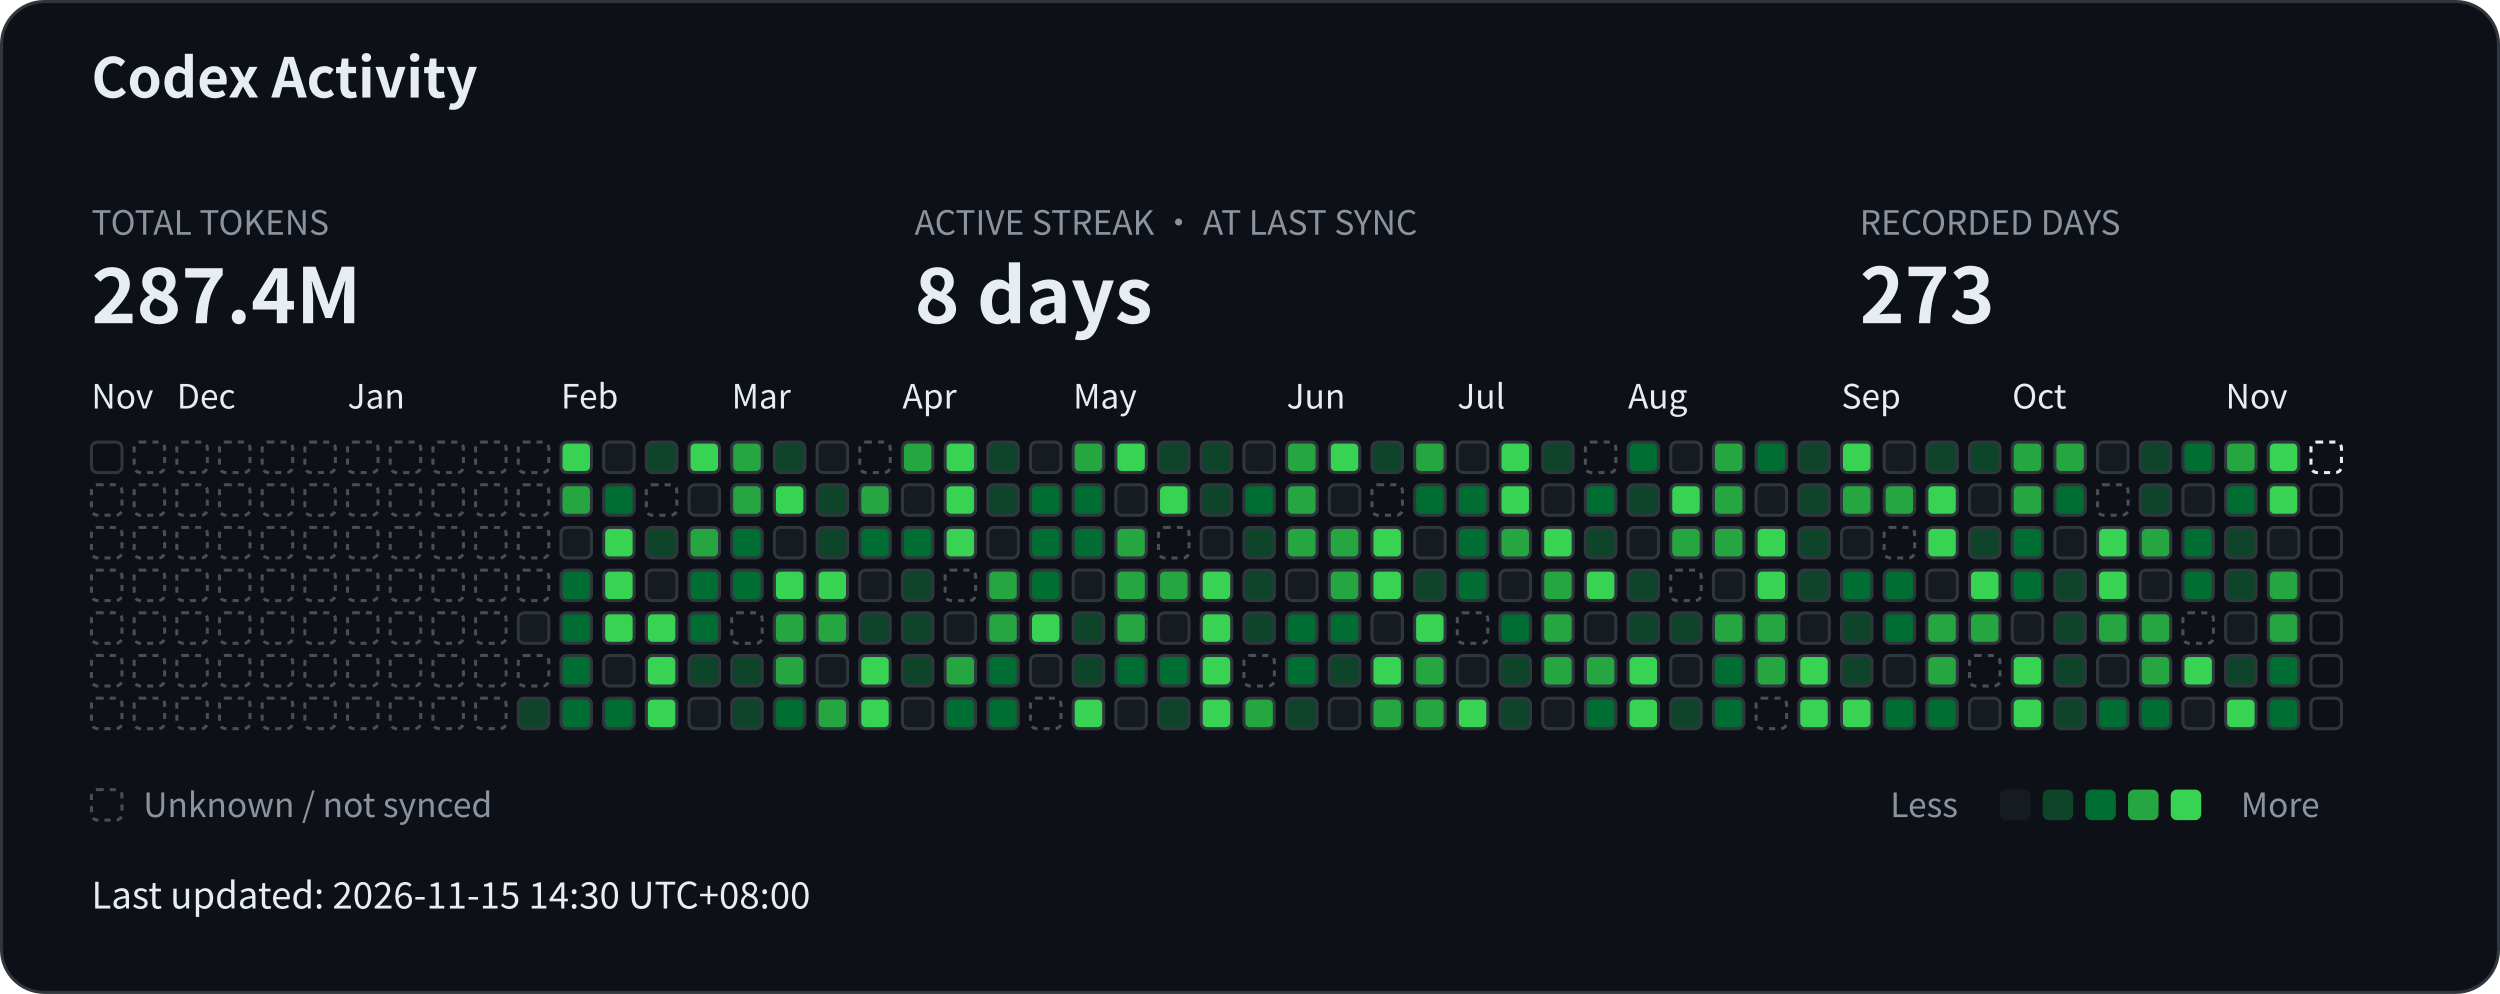
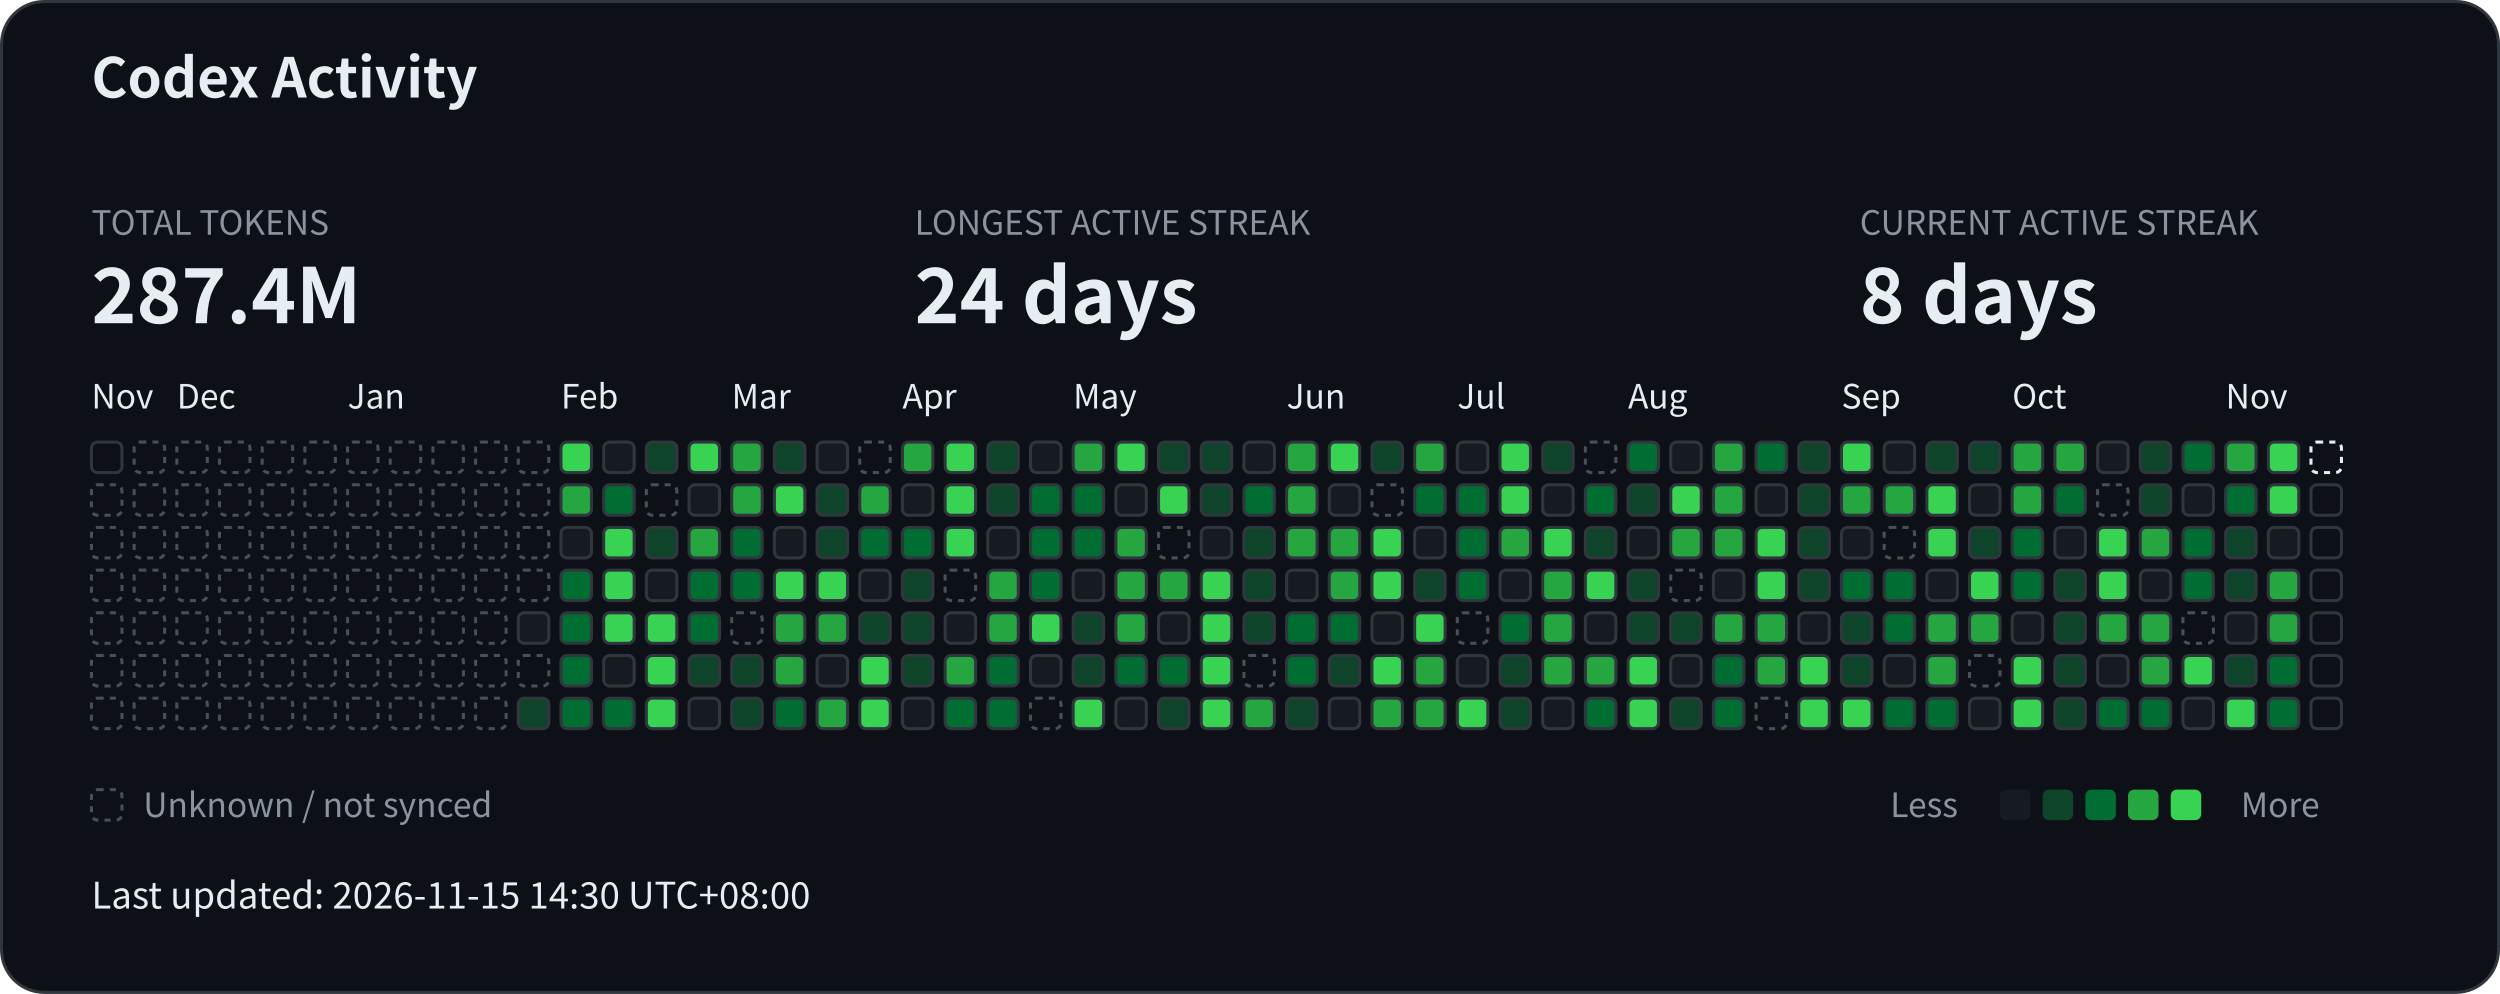
<svg xmlns="http://www.w3.org/2000/svg" width="820" height="326" viewBox="0 0 820 326" xml:lang="en" role="img" aria-labelledby="title description">
  <rect x="0.5" y="0.5" width="819" height="325" rx="14" fill="#0d1117" stroke="#30363d" />
  <style>text{font-family:-apple-system,BlinkMacSystemFont,Segoe UI,Microsoft YaHei,PingFang SC,Noto Sans CJK SC,sans-serif;fill:#e6edf3}.muted{fill:#8b949e;font-size:11px}.metric{font-size:25px;font-weight:600}.label{font-size:11px;fill:#8b949e}</style>
  <text x="30" y="32" font-size="18" font-weight="600">Codex Activity</text>
  <text x="30" y="77" class="label">TOTAL TOKENS</text>
  <text x="30" y="106" class="metric">287.4M</text>
-   <text x="300" y="77" class="label">ACTIVE STREAK · AT LAST SYNC</text>
-   <text x="300" y="106" class="metric">8 days</text>
-   <text x="610" y="77" class="label">RECORDED DAYS</text>
-   <text x="610" y="106" class="metric">273</text>
+   <text x="300" y="77" class="label">LONGEST ACTIVE STREAK</text>
+   <text x="300" y="106" class="metric">24 days</text>
+   <text x="610" y="77" class="label">CURRENT ACTIVE STREAK</text>
+   <text x="610" y="106" class="metric">8 days</text>
  <g class="muted">
    <text x="30" y="134">Nov</text>
    <text x="58" y="134">Dec</text>
    <text x="114" y="134">Jan</text>
    <text x="184" y="134">Feb</text>
    <text x="240" y="134">Mar</text>
    <text x="296" y="134">Apr</text>
    <text x="352" y="134">May</text>
    <text x="422" y="134">Jun</text>
    <text x="478" y="134">Jul</text>
    <text x="534" y="134">Aug</text>
    <text x="604" y="134">Sep</text>
    <text x="660" y="134">Oct</text>
    <text x="730" y="134">Nov</text>
  </g>
  <rect x="30" y="145" width="10" height="10" rx="2" fill="#0d1117" stroke="#30363d" />
  <rect x="30" y="159" width="10" height="10" rx="2" fill="#0d1117" stroke="#484f58" stroke-dasharray="2 2" />
  <rect x="30" y="173" width="10" height="10" rx="2" fill="#0d1117" stroke="#484f58" stroke-dasharray="2 2" />
  <rect x="30" y="187" width="10" height="10" rx="2" fill="#0d1117" stroke="#484f58" stroke-dasharray="2 2" />
  <rect x="30" y="201" width="10" height="10" rx="2" fill="#0d1117" stroke="#484f58" stroke-dasharray="2 2" />
  <rect x="30" y="215" width="10" height="10" rx="2" fill="#0d1117" stroke="#484f58" stroke-dasharray="2 2" />
  <rect x="30" y="229" width="10" height="10" rx="2" fill="#0d1117" stroke="#484f58" stroke-dasharray="2 2" />
  <rect x="44" y="145" width="10" height="10" rx="2" fill="#0d1117" stroke="#484f58" stroke-dasharray="2 2" />
  <rect x="44" y="159" width="10" height="10" rx="2" fill="#0d1117" stroke="#484f58" stroke-dasharray="2 2" />
  <rect x="44" y="173" width="10" height="10" rx="2" fill="#0d1117" stroke="#484f58" stroke-dasharray="2 2" />
  <rect x="44" y="187" width="10" height="10" rx="2" fill="#0d1117" stroke="#484f58" stroke-dasharray="2 2" />
  <rect x="44" y="201" width="10" height="10" rx="2" fill="#0d1117" stroke="#484f58" stroke-dasharray="2 2" />
  <rect x="44" y="215" width="10" height="10" rx="2" fill="#0d1117" stroke="#484f58" stroke-dasharray="2 2" />
  <rect x="44" y="229" width="10" height="10" rx="2" fill="#0d1117" stroke="#484f58" stroke-dasharray="2 2" />
  <rect x="58" y="145" width="10" height="10" rx="2" fill="#0d1117" stroke="#484f58" stroke-dasharray="2 2" />
  <rect x="58" y="159" width="10" height="10" rx="2" fill="#0d1117" stroke="#484f58" stroke-dasharray="2 2" />
  <rect x="58" y="173" width="10" height="10" rx="2" fill="#0d1117" stroke="#484f58" stroke-dasharray="2 2" />
  <rect x="58" y="187" width="10" height="10" rx="2" fill="#0d1117" stroke="#484f58" stroke-dasharray="2 2" />
  <rect x="58" y="201" width="10" height="10" rx="2" fill="#0d1117" stroke="#484f58" stroke-dasharray="2 2" />
  <rect x="58" y="215" width="10" height="10" rx="2" fill="#0d1117" stroke="#484f58" stroke-dasharray="2 2" />
  <rect x="58" y="229" width="10" height="10" rx="2" fill="#0d1117" stroke="#484f58" stroke-dasharray="2 2" />
  <rect x="72" y="145" width="10" height="10" rx="2" fill="#0d1117" stroke="#484f58" stroke-dasharray="2 2" />
  <rect x="72" y="159" width="10" height="10" rx="2" fill="#0d1117" stroke="#484f58" stroke-dasharray="2 2" />
  <rect x="72" y="173" width="10" height="10" rx="2" fill="#0d1117" stroke="#484f58" stroke-dasharray="2 2" />
  <rect x="72" y="187" width="10" height="10" rx="2" fill="#0d1117" stroke="#484f58" stroke-dasharray="2 2" />
  <rect x="72" y="201" width="10" height="10" rx="2" fill="#0d1117" stroke="#484f58" stroke-dasharray="2 2" />
  <rect x="72" y="215" width="10" height="10" rx="2" fill="#0d1117" stroke="#484f58" stroke-dasharray="2 2" />
  <rect x="72" y="229" width="10" height="10" rx="2" fill="#0d1117" stroke="#484f58" stroke-dasharray="2 2" />
  <rect x="86" y="145" width="10" height="10" rx="2" fill="#0d1117" stroke="#484f58" stroke-dasharray="2 2" />
  <rect x="86" y="159" width="10" height="10" rx="2" fill="#0d1117" stroke="#484f58" stroke-dasharray="2 2" />
  <rect x="86" y="173" width="10" height="10" rx="2" fill="#0d1117" stroke="#484f58" stroke-dasharray="2 2" />
  <rect x="86" y="187" width="10" height="10" rx="2" fill="#0d1117" stroke="#484f58" stroke-dasharray="2 2" />
  <rect x="86" y="201" width="10" height="10" rx="2" fill="#0d1117" stroke="#484f58" stroke-dasharray="2 2" />
  <rect x="86" y="215" width="10" height="10" rx="2" fill="#0d1117" stroke="#484f58" stroke-dasharray="2 2" />
  <rect x="86" y="229" width="10" height="10" rx="2" fill="#0d1117" stroke="#484f58" stroke-dasharray="2 2" />
  <rect x="100" y="145" width="10" height="10" rx="2" fill="#0d1117" stroke="#484f58" stroke-dasharray="2 2" />
  <rect x="100" y="159" width="10" height="10" rx="2" fill="#0d1117" stroke="#484f58" stroke-dasharray="2 2" />
  <rect x="100" y="173" width="10" height="10" rx="2" fill="#0d1117" stroke="#484f58" stroke-dasharray="2 2" />
  <rect x="100" y="187" width="10" height="10" rx="2" fill="#0d1117" stroke="#484f58" stroke-dasharray="2 2" />
  <rect x="100" y="201" width="10" height="10" rx="2" fill="#0d1117" stroke="#484f58" stroke-dasharray="2 2" />
  <rect x="100" y="215" width="10" height="10" rx="2" fill="#0d1117" stroke="#484f58" stroke-dasharray="2 2" />
  <rect x="100" y="229" width="10" height="10" rx="2" fill="#0d1117" stroke="#484f58" stroke-dasharray="2 2" />
  <rect x="114" y="145" width="10" height="10" rx="2" fill="#0d1117" stroke="#484f58" stroke-dasharray="2 2" />
  <rect x="114" y="159" width="10" height="10" rx="2" fill="#0d1117" stroke="#484f58" stroke-dasharray="2 2" />
  <rect x="114" y="173" width="10" height="10" rx="2" fill="#0d1117" stroke="#484f58" stroke-dasharray="2 2" />
  <rect x="114" y="187" width="10" height="10" rx="2" fill="#0d1117" stroke="#484f58" stroke-dasharray="2 2" />
  <rect x="114" y="201" width="10" height="10" rx="2" fill="#0d1117" stroke="#484f58" stroke-dasharray="2 2" />
  <rect x="114" y="215" width="10" height="10" rx="2" fill="#0d1117" stroke="#484f58" stroke-dasharray="2 2" />
  <rect x="114" y="229" width="10" height="10" rx="2" fill="#0d1117" stroke="#484f58" stroke-dasharray="2 2" />
  <rect x="128" y="145" width="10" height="10" rx="2" fill="#0d1117" stroke="#484f58" stroke-dasharray="2 2" />
  <rect x="128" y="159" width="10" height="10" rx="2" fill="#0d1117" stroke="#484f58" stroke-dasharray="2 2" />
  <rect x="128" y="173" width="10" height="10" rx="2" fill="#0d1117" stroke="#484f58" stroke-dasharray="2 2" />
  <rect x="128" y="187" width="10" height="10" rx="2" fill="#0d1117" stroke="#484f58" stroke-dasharray="2 2" />
  <rect x="128" y="201" width="10" height="10" rx="2" fill="#0d1117" stroke="#484f58" stroke-dasharray="2 2" />
  <rect x="128" y="215" width="10" height="10" rx="2" fill="#0d1117" stroke="#484f58" stroke-dasharray="2 2" />
  <rect x="128" y="229" width="10" height="10" rx="2" fill="#0d1117" stroke="#484f58" stroke-dasharray="2 2" />
  <rect x="142" y="145" width="10" height="10" rx="2" fill="#0d1117" stroke="#484f58" stroke-dasharray="2 2" />
  <rect x="142" y="159" width="10" height="10" rx="2" fill="#0d1117" stroke="#484f58" stroke-dasharray="2 2" />
  <rect x="142" y="173" width="10" height="10" rx="2" fill="#0d1117" stroke="#484f58" stroke-dasharray="2 2" />
  <rect x="142" y="187" width="10" height="10" rx="2" fill="#0d1117" stroke="#484f58" stroke-dasharray="2 2" />
  <rect x="142" y="201" width="10" height="10" rx="2" fill="#0d1117" stroke="#484f58" stroke-dasharray="2 2" />
  <rect x="142" y="215" width="10" height="10" rx="2" fill="#0d1117" stroke="#484f58" stroke-dasharray="2 2" />
  <rect x="142" y="229" width="10" height="10" rx="2" fill="#0d1117" stroke="#484f58" stroke-dasharray="2 2" />
  <rect x="156" y="145" width="10" height="10" rx="2" fill="#0d1117" stroke="#484f58" stroke-dasharray="2 2" />
  <rect x="156" y="159" width="10" height="10" rx="2" fill="#0d1117" stroke="#484f58" stroke-dasharray="2 2" />
  <rect x="156" y="173" width="10" height="10" rx="2" fill="#0d1117" stroke="#484f58" stroke-dasharray="2 2" />
  <rect x="156" y="187" width="10" height="10" rx="2" fill="#0d1117" stroke="#484f58" stroke-dasharray="2 2" />
  <rect x="156" y="201" width="10" height="10" rx="2" fill="#0d1117" stroke="#484f58" stroke-dasharray="2 2" />
  <rect x="156" y="215" width="10" height="10" rx="2" fill="#0d1117" stroke="#484f58" stroke-dasharray="2 2" />
  <rect x="156" y="229" width="10" height="10" rx="2" fill="#0d1117" stroke="#484f58" stroke-dasharray="2 2" />
  <rect x="170" y="145" width="10" height="10" rx="2" fill="#0d1117" stroke="#484f58" stroke-dasharray="2 2" />
  <rect x="170" y="159" width="10" height="10" rx="2" fill="#0d1117" stroke="#484f58" stroke-dasharray="2 2" />
  <rect x="170" y="173" width="10" height="10" rx="2" fill="#0d1117" stroke="#484f58" stroke-dasharray="2 2" />
  <rect x="170" y="187" width="10" height="10" rx="2" fill="#0d1117" stroke="#484f58" stroke-dasharray="2 2" />
  <rect x="170" y="201" width="10" height="10" rx="2" fill="#161b22" stroke="#30363d" />
  <rect x="170" y="215" width="10" height="10" rx="2" fill="#0d1117" stroke="#484f58" stroke-dasharray="2 2" />
  <rect x="170" y="229" width="10" height="10" rx="2" fill="#0e4429" stroke="#30363d" />
  <rect x="184" y="145" width="10" height="10" rx="2" fill="#39d353" stroke="#30363d" />
  <rect x="184" y="159" width="10" height="10" rx="2" fill="#26a641" stroke="#30363d" />
  <rect x="184" y="173" width="10" height="10" rx="2" fill="#161b22" stroke="#30363d" />
  <rect x="184" y="187" width="10" height="10" rx="2" fill="#006d32" stroke="#30363d" />
  <rect x="184" y="201" width="10" height="10" rx="2" fill="#006d32" stroke="#30363d" />
  <rect x="184" y="215" width="10" height="10" rx="2" fill="#006d32" stroke="#30363d" />
  <rect x="184" y="229" width="10" height="10" rx="2" fill="#006d32" stroke="#30363d" />
  <rect x="198" y="145" width="10" height="10" rx="2" fill="#161b22" stroke="#30363d" />
  <rect x="198" y="159" width="10" height="10" rx="2" fill="#006d32" stroke="#30363d" />
  <rect x="198" y="173" width="10" height="10" rx="2" fill="#39d353" stroke="#30363d" />
  <rect x="198" y="187" width="10" height="10" rx="2" fill="#39d353" stroke="#30363d" />
  <rect x="198" y="201" width="10" height="10" rx="2" fill="#39d353" stroke="#30363d" />
  <rect x="198" y="215" width="10" height="10" rx="2" fill="#161b22" stroke="#30363d" />
  <rect x="198" y="229" width="10" height="10" rx="2" fill="#006d32" stroke="#30363d" />
  <rect x="212" y="145" width="10" height="10" rx="2" fill="#0e4429" stroke="#30363d" />
  <rect x="212" y="159" width="10" height="10" rx="2" fill="#0d1117" stroke="#484f58" stroke-dasharray="2 2" />
  <rect x="212" y="173" width="10" height="10" rx="2" fill="#0e4429" stroke="#30363d" />
  <rect x="212" y="187" width="10" height="10" rx="2" fill="#161b22" stroke="#30363d" />
  <rect x="212" y="201" width="10" height="10" rx="2" fill="#39d353" stroke="#30363d" />
  <rect x="212" y="215" width="10" height="10" rx="2" fill="#39d353" stroke="#30363d" />
  <rect x="212" y="229" width="10" height="10" rx="2" fill="#39d353" stroke="#30363d" />
  <rect x="226" y="145" width="10" height="10" rx="2" fill="#39d353" stroke="#30363d" />
  <rect x="226" y="159" width="10" height="10" rx="2" fill="#161b22" stroke="#30363d" />
  <rect x="226" y="173" width="10" height="10" rx="2" fill="#26a641" stroke="#30363d" />
  <rect x="226" y="187" width="10" height="10" rx="2" fill="#006d32" stroke="#30363d" />
  <rect x="226" y="201" width="10" height="10" rx="2" fill="#006d32" stroke="#30363d" />
  <rect x="226" y="215" width="10" height="10" rx="2" fill="#0e4429" stroke="#30363d" />
  <rect x="226" y="229" width="10" height="10" rx="2" fill="#161b22" stroke="#30363d" />
  <rect x="240" y="145" width="10" height="10" rx="2" fill="#26a641" stroke="#30363d" />
  <rect x="240" y="159" width="10" height="10" rx="2" fill="#26a641" stroke="#30363d" />
  <rect x="240" y="173" width="10" height="10" rx="2" fill="#006d32" stroke="#30363d" />
  <rect x="240" y="187" width="10" height="10" rx="2" fill="#006d32" stroke="#30363d" />
  <rect x="240" y="201" width="10" height="10" rx="2" fill="#0d1117" stroke="#484f58" stroke-dasharray="2 2" />
  <rect x="240" y="215" width="10" height="10" rx="2" fill="#0e4429" stroke="#30363d" />
  <rect x="240" y="229" width="10" height="10" rx="2" fill="#0e4429" stroke="#30363d" />
  <rect x="254" y="145" width="10" height="10" rx="2" fill="#0e4429" stroke="#30363d" />
  <rect x="254" y="159" width="10" height="10" rx="2" fill="#39d353" stroke="#30363d" />
  <rect x="254" y="173" width="10" height="10" rx="2" fill="#161b22" stroke="#30363d" />
  <rect x="254" y="187" width="10" height="10" rx="2" fill="#39d353" stroke="#30363d" />
  <rect x="254" y="201" width="10" height="10" rx="2" fill="#26a641" stroke="#30363d" />
  <rect x="254" y="215" width="10" height="10" rx="2" fill="#26a641" stroke="#30363d" />
  <rect x="254" y="229" width="10" height="10" rx="2" fill="#006d32" stroke="#30363d" />
  <rect x="268" y="145" width="10" height="10" rx="2" fill="#161b22" stroke="#30363d" />
  <rect x="268" y="159" width="10" height="10" rx="2" fill="#0e4429" stroke="#30363d" />
  <rect x="268" y="173" width="10" height="10" rx="2" fill="#0e4429" stroke="#30363d" />
  <rect x="268" y="187" width="10" height="10" rx="2" fill="#39d353" stroke="#30363d" />
  <rect x="268" y="201" width="10" height="10" rx="2" fill="#26a641" stroke="#30363d" />
  <rect x="268" y="215" width="10" height="10" rx="2" fill="#161b22" stroke="#30363d" />
  <rect x="268" y="229" width="10" height="10" rx="2" fill="#26a641" stroke="#30363d" />
  <rect x="282" y="145" width="10" height="10" rx="2" fill="#0d1117" stroke="#484f58" stroke-dasharray="2 2" />
  <rect x="282" y="159" width="10" height="10" rx="2" fill="#26a641" stroke="#30363d" />
  <rect x="282" y="173" width="10" height="10" rx="2" fill="#006d32" stroke="#30363d" />
  <rect x="282" y="187" width="10" height="10" rx="2" fill="#161b22" stroke="#30363d" />
  <rect x="282" y="201" width="10" height="10" rx="2" fill="#0e4429" stroke="#30363d" />
  <rect x="282" y="215" width="10" height="10" rx="2" fill="#39d353" stroke="#30363d" />
  <rect x="282" y="229" width="10" height="10" rx="2" fill="#39d353" stroke="#30363d" />
  <rect x="296" y="145" width="10" height="10" rx="2" fill="#26a641" stroke="#30363d" />
  <rect x="296" y="159" width="10" height="10" rx="2" fill="#161b22" stroke="#30363d" />
  <rect x="296" y="173" width="10" height="10" rx="2" fill="#006d32" stroke="#30363d" />
  <rect x="296" y="187" width="10" height="10" rx="2" fill="#0e4429" stroke="#30363d" />
  <rect x="296" y="201" width="10" height="10" rx="2" fill="#0e4429" stroke="#30363d" />
  <rect x="296" y="215" width="10" height="10" rx="2" fill="#0e4429" stroke="#30363d" />
  <rect x="296" y="229" width="10" height="10" rx="2" fill="#161b22" stroke="#30363d" />
  <rect x="310" y="145" width="10" height="10" rx="2" fill="#39d353" stroke="#30363d" />
  <rect x="310" y="159" width="10" height="10" rx="2" fill="#39d353" stroke="#30363d" />
  <rect x="310" y="173" width="10" height="10" rx="2" fill="#39d353" stroke="#30363d" />
  <rect x="310" y="187" width="10" height="10" rx="2" fill="#0d1117" stroke="#484f58" stroke-dasharray="2 2" />
  <rect x="310" y="201" width="10" height="10" rx="2" fill="#161b22" stroke="#30363d" />
  <rect x="310" y="215" width="10" height="10" rx="2" fill="#26a641" stroke="#30363d" />
  <rect x="310" y="229" width="10" height="10" rx="2" fill="#006d32" stroke="#30363d" />
  <rect x="324" y="145" width="10" height="10" rx="2" fill="#0e4429" stroke="#30363d" />
  <rect x="324" y="159" width="10" height="10" rx="2" fill="#0e4429" stroke="#30363d" />
  <rect x="324" y="173" width="10" height="10" rx="2" fill="#161b22" stroke="#30363d" />
  <rect x="324" y="187" width="10" height="10" rx="2" fill="#26a641" stroke="#30363d" />
  <rect x="324" y="201" width="10" height="10" rx="2" fill="#26a641" stroke="#30363d" />
  <rect x="324" y="215" width="10" height="10" rx="2" fill="#006d32" stroke="#30363d" />
  <rect x="324" y="229" width="10" height="10" rx="2" fill="#006d32" stroke="#30363d" />
  <rect x="338" y="145" width="10" height="10" rx="2" fill="#161b22" stroke="#30363d" />
  <rect x="338" y="159" width="10" height="10" rx="2" fill="#006d32" stroke="#30363d" />
  <rect x="338" y="173" width="10" height="10" rx="2" fill="#006d32" stroke="#30363d" />
  <rect x="338" y="187" width="10" height="10" rx="2" fill="#006d32" stroke="#30363d" />
  <rect x="338" y="201" width="10" height="10" rx="2" fill="#39d353" stroke="#30363d" />
  <rect x="338" y="215" width="10" height="10" rx="2" fill="#161b22" stroke="#30363d" />
  <rect x="338" y="229" width="10" height="10" rx="2" fill="#0d1117" stroke="#484f58" stroke-dasharray="2 2" />
  <rect x="352" y="145" width="10" height="10" rx="2" fill="#26a641" stroke="#30363d" />
  <rect x="352" y="159" width="10" height="10" rx="2" fill="#006d32" stroke="#30363d" />
  <rect x="352" y="173" width="10" height="10" rx="2" fill="#006d32" stroke="#30363d" />
  <rect x="352" y="187" width="10" height="10" rx="2" fill="#161b22" stroke="#30363d" />
  <rect x="352" y="201" width="10" height="10" rx="2" fill="#0e4429" stroke="#30363d" />
  <rect x="352" y="215" width="10" height="10" rx="2" fill="#0e4429" stroke="#30363d" />
  <rect x="352" y="229" width="10" height="10" rx="2" fill="#39d353" stroke="#30363d" />
  <rect x="366" y="145" width="10" height="10" rx="2" fill="#39d353" stroke="#30363d" />
  <rect x="366" y="159" width="10" height="10" rx="2" fill="#161b22" stroke="#30363d" />
  <rect x="366" y="173" width="10" height="10" rx="2" fill="#26a641" stroke="#30363d" />
  <rect x="366" y="187" width="10" height="10" rx="2" fill="#26a641" stroke="#30363d" />
  <rect x="366" y="201" width="10" height="10" rx="2" fill="#26a641" stroke="#30363d" />
  <rect x="366" y="215" width="10" height="10" rx="2" fill="#006d32" stroke="#30363d" />
  <rect x="366" y="229" width="10" height="10" rx="2" fill="#161b22" stroke="#30363d" />
  <rect x="380" y="145" width="10" height="10" rx="2" fill="#0e4429" stroke="#30363d" />
  <rect x="380" y="159" width="10" height="10" rx="2" fill="#39d353" stroke="#30363d" />
  <rect x="380" y="173" width="10" height="10" rx="2" fill="#0d1117" stroke="#484f58" stroke-dasharray="2 2" />
  <rect x="380" y="187" width="10" height="10" rx="2" fill="#26a641" stroke="#30363d" />
  <rect x="380" y="201" width="10" height="10" rx="2" fill="#161b22" stroke="#30363d" />
  <rect x="380" y="215" width="10" height="10" rx="2" fill="#006d32" stroke="#30363d" />
  <rect x="380" y="229" width="10" height="10" rx="2" fill="#0e4429" stroke="#30363d" />
  <rect x="394" y="145" width="10" height="10" rx="2" fill="#0e4429" stroke="#30363d" />
  <rect x="394" y="159" width="10" height="10" rx="2" fill="#0e4429" stroke="#30363d" />
  <rect x="394" y="173" width="10" height="10" rx="2" fill="#161b22" stroke="#30363d" />
  <rect x="394" y="187" width="10" height="10" rx="2" fill="#39d353" stroke="#30363d" />
  <rect x="394" y="201" width="10" height="10" rx="2" fill="#39d353" stroke="#30363d" />
  <rect x="394" y="215" width="10" height="10" rx="2" fill="#39d353" stroke="#30363d" />
  <rect x="394" y="229" width="10" height="10" rx="2" fill="#39d353" stroke="#30363d" />
  <rect x="408" y="145" width="10" height="10" rx="2" fill="#161b22" stroke="#30363d" />
  <rect x="408" y="159" width="10" height="10" rx="2" fill="#006d32" stroke="#30363d" />
  <rect x="408" y="173" width="10" height="10" rx="2" fill="#0e4429" stroke="#30363d" />
  <rect x="408" y="187" width="10" height="10" rx="2" fill="#0e4429" stroke="#30363d" />
  <rect x="408" y="201" width="10" height="10" rx="2" fill="#0e4429" stroke="#30363d" />
  <rect x="408" y="215" width="10" height="10" rx="2" fill="#0d1117" stroke="#484f58" stroke-dasharray="2 2" />
  <rect x="408" y="229" width="10" height="10" rx="2" fill="#26a641" stroke="#30363d" />
  <rect x="422" y="145" width="10" height="10" rx="2" fill="#26a641" stroke="#30363d" />
  <rect x="422" y="159" width="10" height="10" rx="2" fill="#26a641" stroke="#30363d" />
  <rect x="422" y="173" width="10" height="10" rx="2" fill="#26a641" stroke="#30363d" />
  <rect x="422" y="187" width="10" height="10" rx="2" fill="#161b22" stroke="#30363d" />
  <rect x="422" y="201" width="10" height="10" rx="2" fill="#006d32" stroke="#30363d" />
  <rect x="422" y="215" width="10" height="10" rx="2" fill="#006d32" stroke="#30363d" />
  <rect x="422" y="229" width="10" height="10" rx="2" fill="#0e4429" stroke="#30363d" />
  <rect x="436" y="145" width="10" height="10" rx="2" fill="#39d353" stroke="#30363d" />
  <rect x="436" y="159" width="10" height="10" rx="2" fill="#161b22" stroke="#30363d" />
  <rect x="436" y="173" width="10" height="10" rx="2" fill="#26a641" stroke="#30363d" />
  <rect x="436" y="187" width="10" height="10" rx="2" fill="#26a641" stroke="#30363d" />
  <rect x="436" y="201" width="10" height="10" rx="2" fill="#006d32" stroke="#30363d" />
  <rect x="436" y="215" width="10" height="10" rx="2" fill="#0e4429" stroke="#30363d" />
  <rect x="436" y="229" width="10" height="10" rx="2" fill="#161b22" stroke="#30363d" />
  <rect x="450" y="145" width="10" height="10" rx="2" fill="#0e4429" stroke="#30363d" />
  <rect x="450" y="159" width="10" height="10" rx="2" fill="#0d1117" stroke="#484f58" stroke-dasharray="2 2" />
  <rect x="450" y="173" width="10" height="10" rx="2" fill="#39d353" stroke="#30363d" />
  <rect x="450" y="187" width="10" height="10" rx="2" fill="#39d353" stroke="#30363d" />
  <rect x="450" y="201" width="10" height="10" rx="2" fill="#161b22" stroke="#30363d" />
  <rect x="450" y="215" width="10" height="10" rx="2" fill="#39d353" stroke="#30363d" />
  <rect x="450" y="229" width="10" height="10" rx="2" fill="#26a641" stroke="#30363d" />
  <rect x="464" y="145" width="10" height="10" rx="2" fill="#26a641" stroke="#30363d" />
  <rect x="464" y="159" width="10" height="10" rx="2" fill="#006d32" stroke="#30363d" />
  <rect x="464" y="173" width="10" height="10" rx="2" fill="#161b22" stroke="#30363d" />
  <rect x="464" y="187" width="10" height="10" rx="2" fill="#0e4429" stroke="#30363d" />
  <rect x="464" y="201" width="10" height="10" rx="2" fill="#39d353" stroke="#30363d" />
  <rect x="464" y="215" width="10" height="10" rx="2" fill="#26a641" stroke="#30363d" />
  <rect x="464" y="229" width="10" height="10" rx="2" fill="#26a641" stroke="#30363d" />
  <rect x="478" y="145" width="10" height="10" rx="2" fill="#161b22" stroke="#30363d" />
  <rect x="478" y="159" width="10" height="10" rx="2" fill="#006d32" stroke="#30363d" />
  <rect x="478" y="173" width="10" height="10" rx="2" fill="#006d32" stroke="#30363d" />
  <rect x="478" y="187" width="10" height="10" rx="2" fill="#006d32" stroke="#30363d" />
  <rect x="478" y="201" width="10" height="10" rx="2" fill="#0d1117" stroke="#484f58" stroke-dasharray="2 2" />
  <rect x="478" y="215" width="10" height="10" rx="2" fill="#161b22" stroke="#30363d" />
  <rect x="478" y="229" width="10" height="10" rx="2" fill="#39d353" stroke="#30363d" />
  <rect x="492" y="145" width="10" height="10" rx="2" fill="#39d353" stroke="#30363d" />
  <rect x="492" y="159" width="10" height="10" rx="2" fill="#39d353" stroke="#30363d" />
  <rect x="492" y="173" width="10" height="10" rx="2" fill="#26a641" stroke="#30363d" />
  <rect x="492" y="187" width="10" height="10" rx="2" fill="#161b22" stroke="#30363d" />
  <rect x="492" y="201" width="10" height="10" rx="2" fill="#006d32" stroke="#30363d" />
  <rect x="492" y="215" width="10" height="10" rx="2" fill="#0e4429" stroke="#30363d" />
  <rect x="492" y="229" width="10" height="10" rx="2" fill="#0e4429" stroke="#30363d" />
  <rect x="506" y="145" width="10" height="10" rx="2" fill="#0e4429" stroke="#30363d" />
  <rect x="506" y="159" width="10" height="10" rx="2" fill="#161b22" stroke="#30363d" />
  <rect x="506" y="173" width="10" height="10" rx="2" fill="#39d353" stroke="#30363d" />
  <rect x="506" y="187" width="10" height="10" rx="2" fill="#26a641" stroke="#30363d" />
  <rect x="506" y="201" width="10" height="10" rx="2" fill="#26a641" stroke="#30363d" />
  <rect x="506" y="215" width="10" height="10" rx="2" fill="#26a641" stroke="#30363d" />
  <rect x="506" y="229" width="10" height="10" rx="2" fill="#161b22" stroke="#30363d" />
  <rect x="520" y="145" width="10" height="10" rx="2" fill="#0d1117" stroke="#484f58" stroke-dasharray="2 2" />
  <rect x="520" y="159" width="10" height="10" rx="2" fill="#006d32" stroke="#30363d" />
  <rect x="520" y="173" width="10" height="10" rx="2" fill="#0e4429" stroke="#30363d" />
  <rect x="520" y="187" width="10" height="10" rx="2" fill="#39d353" stroke="#30363d" />
  <rect x="520" y="201" width="10" height="10" rx="2" fill="#161b22" stroke="#30363d" />
  <rect x="520" y="215" width="10" height="10" rx="2" fill="#26a641" stroke="#30363d" />
  <rect x="520" y="229" width="10" height="10" rx="2" fill="#006d32" stroke="#30363d" />
  <rect x="534" y="145" width="10" height="10" rx="2" fill="#006d32" stroke="#30363d" />
  <rect x="534" y="159" width="10" height="10" rx="2" fill="#0e4429" stroke="#30363d" />
  <rect x="534" y="173" width="10" height="10" rx="2" fill="#161b22" stroke="#30363d" />
  <rect x="534" y="187" width="10" height="10" rx="2" fill="#0e4429" stroke="#30363d" />
  <rect x="534" y="201" width="10" height="10" rx="2" fill="#0e4429" stroke="#30363d" />
  <rect x="534" y="215" width="10" height="10" rx="2" fill="#39d353" stroke="#30363d" />
  <rect x="534" y="229" width="10" height="10" rx="2" fill="#39d353" stroke="#30363d" />
  <rect x="548" y="145" width="10" height="10" rx="2" fill="#161b22" stroke="#30363d" />
  <rect x="548" y="159" width="10" height="10" rx="2" fill="#39d353" stroke="#30363d" />
  <rect x="548" y="173" width="10" height="10" rx="2" fill="#26a641" stroke="#30363d" />
  <rect x="548" y="187" width="10" height="10" rx="2" fill="#0d1117" stroke="#484f58" stroke-dasharray="2 2" />
  <rect x="548" y="201" width="10" height="10" rx="2" fill="#0e4429" stroke="#30363d" />
  <rect x="548" y="215" width="10" height="10" rx="2" fill="#161b22" stroke="#30363d" />
  <rect x="548" y="229" width="10" height="10" rx="2" fill="#0e4429" stroke="#30363d" />
  <rect x="562" y="145" width="10" height="10" rx="2" fill="#26a641" stroke="#30363d" />
  <rect x="562" y="159" width="10" height="10" rx="2" fill="#26a641" stroke="#30363d" />
  <rect x="562" y="173" width="10" height="10" rx="2" fill="#26a641" stroke="#30363d" />
  <rect x="562" y="187" width="10" height="10" rx="2" fill="#161b22" stroke="#30363d" />
  <rect x="562" y="201" width="10" height="10" rx="2" fill="#26a641" stroke="#30363d" />
  <rect x="562" y="215" width="10" height="10" rx="2" fill="#006d32" stroke="#30363d" />
  <rect x="562" y="229" width="10" height="10" rx="2" fill="#006d32" stroke="#30363d" />
  <rect x="576" y="145" width="10" height="10" rx="2" fill="#006d32" stroke="#30363d" />
  <rect x="576" y="159" width="10" height="10" rx="2" fill="#161b22" stroke="#30363d" />
  <rect x="576" y="173" width="10" height="10" rx="2" fill="#39d353" stroke="#30363d" />
  <rect x="576" y="187" width="10" height="10" rx="2" fill="#39d353" stroke="#30363d" />
  <rect x="576" y="201" width="10" height="10" rx="2" fill="#26a641" stroke="#30363d" />
  <rect x="576" y="215" width="10" height="10" rx="2" fill="#26a641" stroke="#30363d" />
  <rect x="576" y="229" width="10" height="10" rx="2" fill="#0d1117" stroke="#484f58" stroke-dasharray="2 2" />
  <rect x="590" y="145" width="10" height="10" rx="2" fill="#0e4429" stroke="#30363d" />
  <rect x="590" y="159" width="10" height="10" rx="2" fill="#0e4429" stroke="#30363d" />
  <rect x="590" y="173" width="10" height="10" rx="2" fill="#0e4429" stroke="#30363d" />
  <rect x="590" y="187" width="10" height="10" rx="2" fill="#0e4429" stroke="#30363d" />
  <rect x="590" y="201" width="10" height="10" rx="2" fill="#161b22" stroke="#30363d" />
  <rect x="590" y="215" width="10" height="10" rx="2" fill="#39d353" stroke="#30363d" />
  <rect x="590" y="229" width="10" height="10" rx="2" fill="#39d353" stroke="#30363d" />
  <rect x="604" y="145" width="10" height="10" rx="2" fill="#39d353" stroke="#30363d" />
  <rect x="604" y="159" width="10" height="10" rx="2" fill="#26a641" stroke="#30363d" />
  <rect x="604" y="173" width="10" height="10" rx="2" fill="#161b22" stroke="#30363d" />
  <rect x="604" y="187" width="10" height="10" rx="2" fill="#006d32" stroke="#30363d" />
  <rect x="604" y="201" width="10" height="10" rx="2" fill="#0e4429" stroke="#30363d" />
  <rect x="604" y="215" width="10" height="10" rx="2" fill="#0e4429" stroke="#30363d" />
  <rect x="604" y="229" width="10" height="10" rx="2" fill="#39d353" stroke="#30363d" />
  <rect x="618" y="145" width="10" height="10" rx="2" fill="#161b22" stroke="#30363d" />
  <rect x="618" y="159" width="10" height="10" rx="2" fill="#26a641" stroke="#30363d" />
  <rect x="618" y="173" width="10" height="10" rx="2" fill="#0d1117" stroke="#484f58" stroke-dasharray="2 2" />
  <rect x="618" y="187" width="10" height="10" rx="2" fill="#006d32" stroke="#30363d" />
  <rect x="618" y="201" width="10" height="10" rx="2" fill="#006d32" stroke="#30363d" />
  <rect x="618" y="215" width="10" height="10" rx="2" fill="#161b22" stroke="#30363d" />
  <rect x="618" y="229" width="10" height="10" rx="2" fill="#006d32" stroke="#30363d" />
  <rect x="632" y="145" width="10" height="10" rx="2" fill="#0e4429" stroke="#30363d" />
  <rect x="632" y="159" width="10" height="10" rx="2" fill="#39d353" stroke="#30363d" />
  <rect x="632" y="173" width="10" height="10" rx="2" fill="#39d353" stroke="#30363d" />
  <rect x="632" y="187" width="10" height="10" rx="2" fill="#161b22" stroke="#30363d" />
  <rect x="632" y="201" width="10" height="10" rx="2" fill="#26a641" stroke="#30363d" />
  <rect x="632" y="215" width="10" height="10" rx="2" fill="#26a641" stroke="#30363d" />
  <rect x="632" y="229" width="10" height="10" rx="2" fill="#006d32" stroke="#30363d" />
  <rect x="646" y="145" width="10" height="10" rx="2" fill="#0e4429" stroke="#30363d" />
  <rect x="646" y="159" width="10" height="10" rx="2" fill="#161b22" stroke="#30363d" />
  <rect x="646" y="173" width="10" height="10" rx="2" fill="#0e4429" stroke="#30363d" />
  <rect x="646" y="187" width="10" height="10" rx="2" fill="#39d353" stroke="#30363d" />
  <rect x="646" y="201" width="10" height="10" rx="2" fill="#26a641" stroke="#30363d" />
  <rect x="646" y="215" width="10" height="10" rx="2" fill="#0d1117" stroke="#484f58" stroke-dasharray="2 2" />
  <rect x="646" y="229" width="10" height="10" rx="2" fill="#161b22" stroke="#30363d" />
  <rect x="660" y="145" width="10" height="10" rx="2" fill="#26a641" stroke="#30363d" />
  <rect x="660" y="159" width="10" height="10" rx="2" fill="#26a641" stroke="#30363d" />
  <rect x="660" y="173" width="10" height="10" rx="2" fill="#006d32" stroke="#30363d" />
  <rect x="660" y="187" width="10" height="10" rx="2" fill="#006d32" stroke="#30363d" />
  <rect x="660" y="201" width="10" height="10" rx="2" fill="#161b22" stroke="#30363d" />
  <rect x="660" y="215" width="10" height="10" rx="2" fill="#39d353" stroke="#30363d" />
  <rect x="660" y="229" width="10" height="10" rx="2" fill="#39d353" stroke="#30363d" />
  <rect x="674" y="145" width="10" height="10" rx="2" fill="#26a641" stroke="#30363d" />
  <rect x="674" y="159" width="10" height="10" rx="2" fill="#006d32" stroke="#30363d" />
  <rect x="674" y="173" width="10" height="10" rx="2" fill="#161b22" stroke="#30363d" />
  <rect x="674" y="187" width="10" height="10" rx="2" fill="#0e4429" stroke="#30363d" />
  <rect x="674" y="201" width="10" height="10" rx="2" fill="#0e4429" stroke="#30363d" />
  <rect x="674" y="215" width="10" height="10" rx="2" fill="#0e4429" stroke="#30363d" />
  <rect x="674" y="229" width="10" height="10" rx="2" fill="#0e4429" stroke="#30363d" />
  <rect x="688" y="145" width="10" height="10" rx="2" fill="#161b22" stroke="#30363d" />
  <rect x="688" y="159" width="10" height="10" rx="2" fill="#0d1117" stroke="#484f58" stroke-dasharray="2 2" />
  <rect x="688" y="173" width="10" height="10" rx="2" fill="#39d353" stroke="#30363d" />
  <rect x="688" y="187" width="10" height="10" rx="2" fill="#39d353" stroke="#30363d" />
  <rect x="688" y="201" width="10" height="10" rx="2" fill="#26a641" stroke="#30363d" />
  <rect x="688" y="215" width="10" height="10" rx="2" fill="#161b22" stroke="#30363d" />
  <rect x="688" y="229" width="10" height="10" rx="2" fill="#006d32" stroke="#30363d" />
  <rect x="702" y="145" width="10" height="10" rx="2" fill="#0e4429" stroke="#30363d" />
  <rect x="702" y="159" width="10" height="10" rx="2" fill="#0e4429" stroke="#30363d" />
  <rect x="702" y="173" width="10" height="10" rx="2" fill="#26a641" stroke="#30363d" />
  <rect x="702" y="187" width="10" height="10" rx="2" fill="#161b22" stroke="#30363d" />
  <rect x="702" y="201" width="10" height="10" rx="2" fill="#26a641" stroke="#30363d" />
  <rect x="702" y="215" width="10" height="10" rx="2" fill="#26a641" stroke="#30363d" />
  <rect x="702" y="229" width="10" height="10" rx="2" fill="#006d32" stroke="#30363d" />
  <rect x="716" y="145" width="10" height="10" rx="2" fill="#006d32" stroke="#30363d" />
  <rect x="716" y="159" width="10" height="10" rx="2" fill="#161b22" stroke="#30363d" />
  <rect x="716" y="173" width="10" height="10" rx="2" fill="#006d32" stroke="#30363d" />
  <rect x="716" y="187" width="10" height="10" rx="2" fill="#006d32" stroke="#30363d" />
  <rect x="716" y="201" width="10" height="10" rx="2" fill="#0d1117" stroke="#484f58" stroke-dasharray="2 2" />
  <rect x="716" y="215" width="10" height="10" rx="2" fill="#39d353" stroke="#30363d" />
  <rect x="716" y="229" width="10" height="10" rx="2" fill="#161b22" stroke="#30363d" />
  <rect x="730" y="145" width="10" height="10" rx="2" fill="#26a641" stroke="#30363d" />
  <rect x="730" y="159" width="10" height="10" rx="2" fill="#006d32" stroke="#30363d" />
  <rect x="730" y="173" width="10" height="10" rx="2" fill="#0e4429" stroke="#30363d" />
  <rect x="730" y="187" width="10" height="10" rx="2" fill="#0e4429" stroke="#30363d" />
  <rect x="730" y="201" width="10" height="10" rx="2" fill="#161b22" stroke="#30363d" />
  <rect x="730" y="215" width="10" height="10" rx="2" fill="#0e4429" stroke="#30363d" />
  <rect x="730" y="229" width="10" height="10" rx="2" fill="#39d353" stroke="#30363d" />
  <rect x="744" y="145" width="10" height="10" rx="2" fill="#39d353" stroke="#30363d" />
  <rect x="744" y="159" width="10" height="10" rx="2" fill="#39d353" stroke="#30363d" />
  <rect x="744" y="173" width="10" height="10" rx="2" fill="#161b22" stroke="#30363d" />
  <rect x="744" y="187" width="10" height="10" rx="2" fill="#26a641" stroke="#30363d" />
  <rect x="744" y="201" width="10" height="10" rx="2" fill="#26a641" stroke="#30363d" />
  <rect x="744" y="215" width="10" height="10" rx="2" fill="#006d32" stroke="#30363d" />
  <rect x="744" y="229" width="10" height="10" rx="2" fill="#006d32" stroke="#30363d" />
  <rect x="758" y="145" width="10" height="10" rx="2" fill="#0d1117" stroke="#e6edf3" stroke-dasharray="2 2" />
  <rect x="758" y="159" width="10" height="10" rx="2" fill="#0d1117" stroke="#30363d" />
  <rect x="758" y="173" width="10" height="10" rx="2" fill="#0d1117" stroke="#30363d" />
  <rect x="758" y="187" width="10" height="10" rx="2" fill="#0d1117" stroke="#30363d" />
  <rect x="758" y="201" width="10" height="10" rx="2" fill="#0d1117" stroke="#30363d" />
  <rect x="758" y="215" width="10" height="10" rx="2" fill="#0d1117" stroke="#30363d" />
  <rect x="758" y="229" width="10" height="10" rx="2" fill="#0d1117" stroke="#30363d" />
  <rect x="30" y="259" width="10" height="10" rx="2" fill="#0d1117" stroke="#484f58" stroke-dasharray="2 2" />
  <text x="47" y="268" class="muted">Unknown / not synced</text>
  <text x="620" y="268" class="muted">Less</text>
  <rect x="656" y="259" width="10" height="10" rx="2" fill="#161b22" />
  <rect x="670" y="259" width="10" height="10" rx="2" fill="#0e4429" />
  <rect x="684" y="259" width="10" height="10" rx="2" fill="#006d32" />
  <rect x="698" y="259" width="10" height="10" rx="2" fill="#26a641" />
  <rect x="712" y="259" width="10" height="10" rx="2" fill="#39d353" />
  <text x="735" y="268" class="muted">More</text>
  <text x="30" y="298" font-size="12">Last updated: 2026-11-15 14:30 UTC+08:00</text>
</svg>
